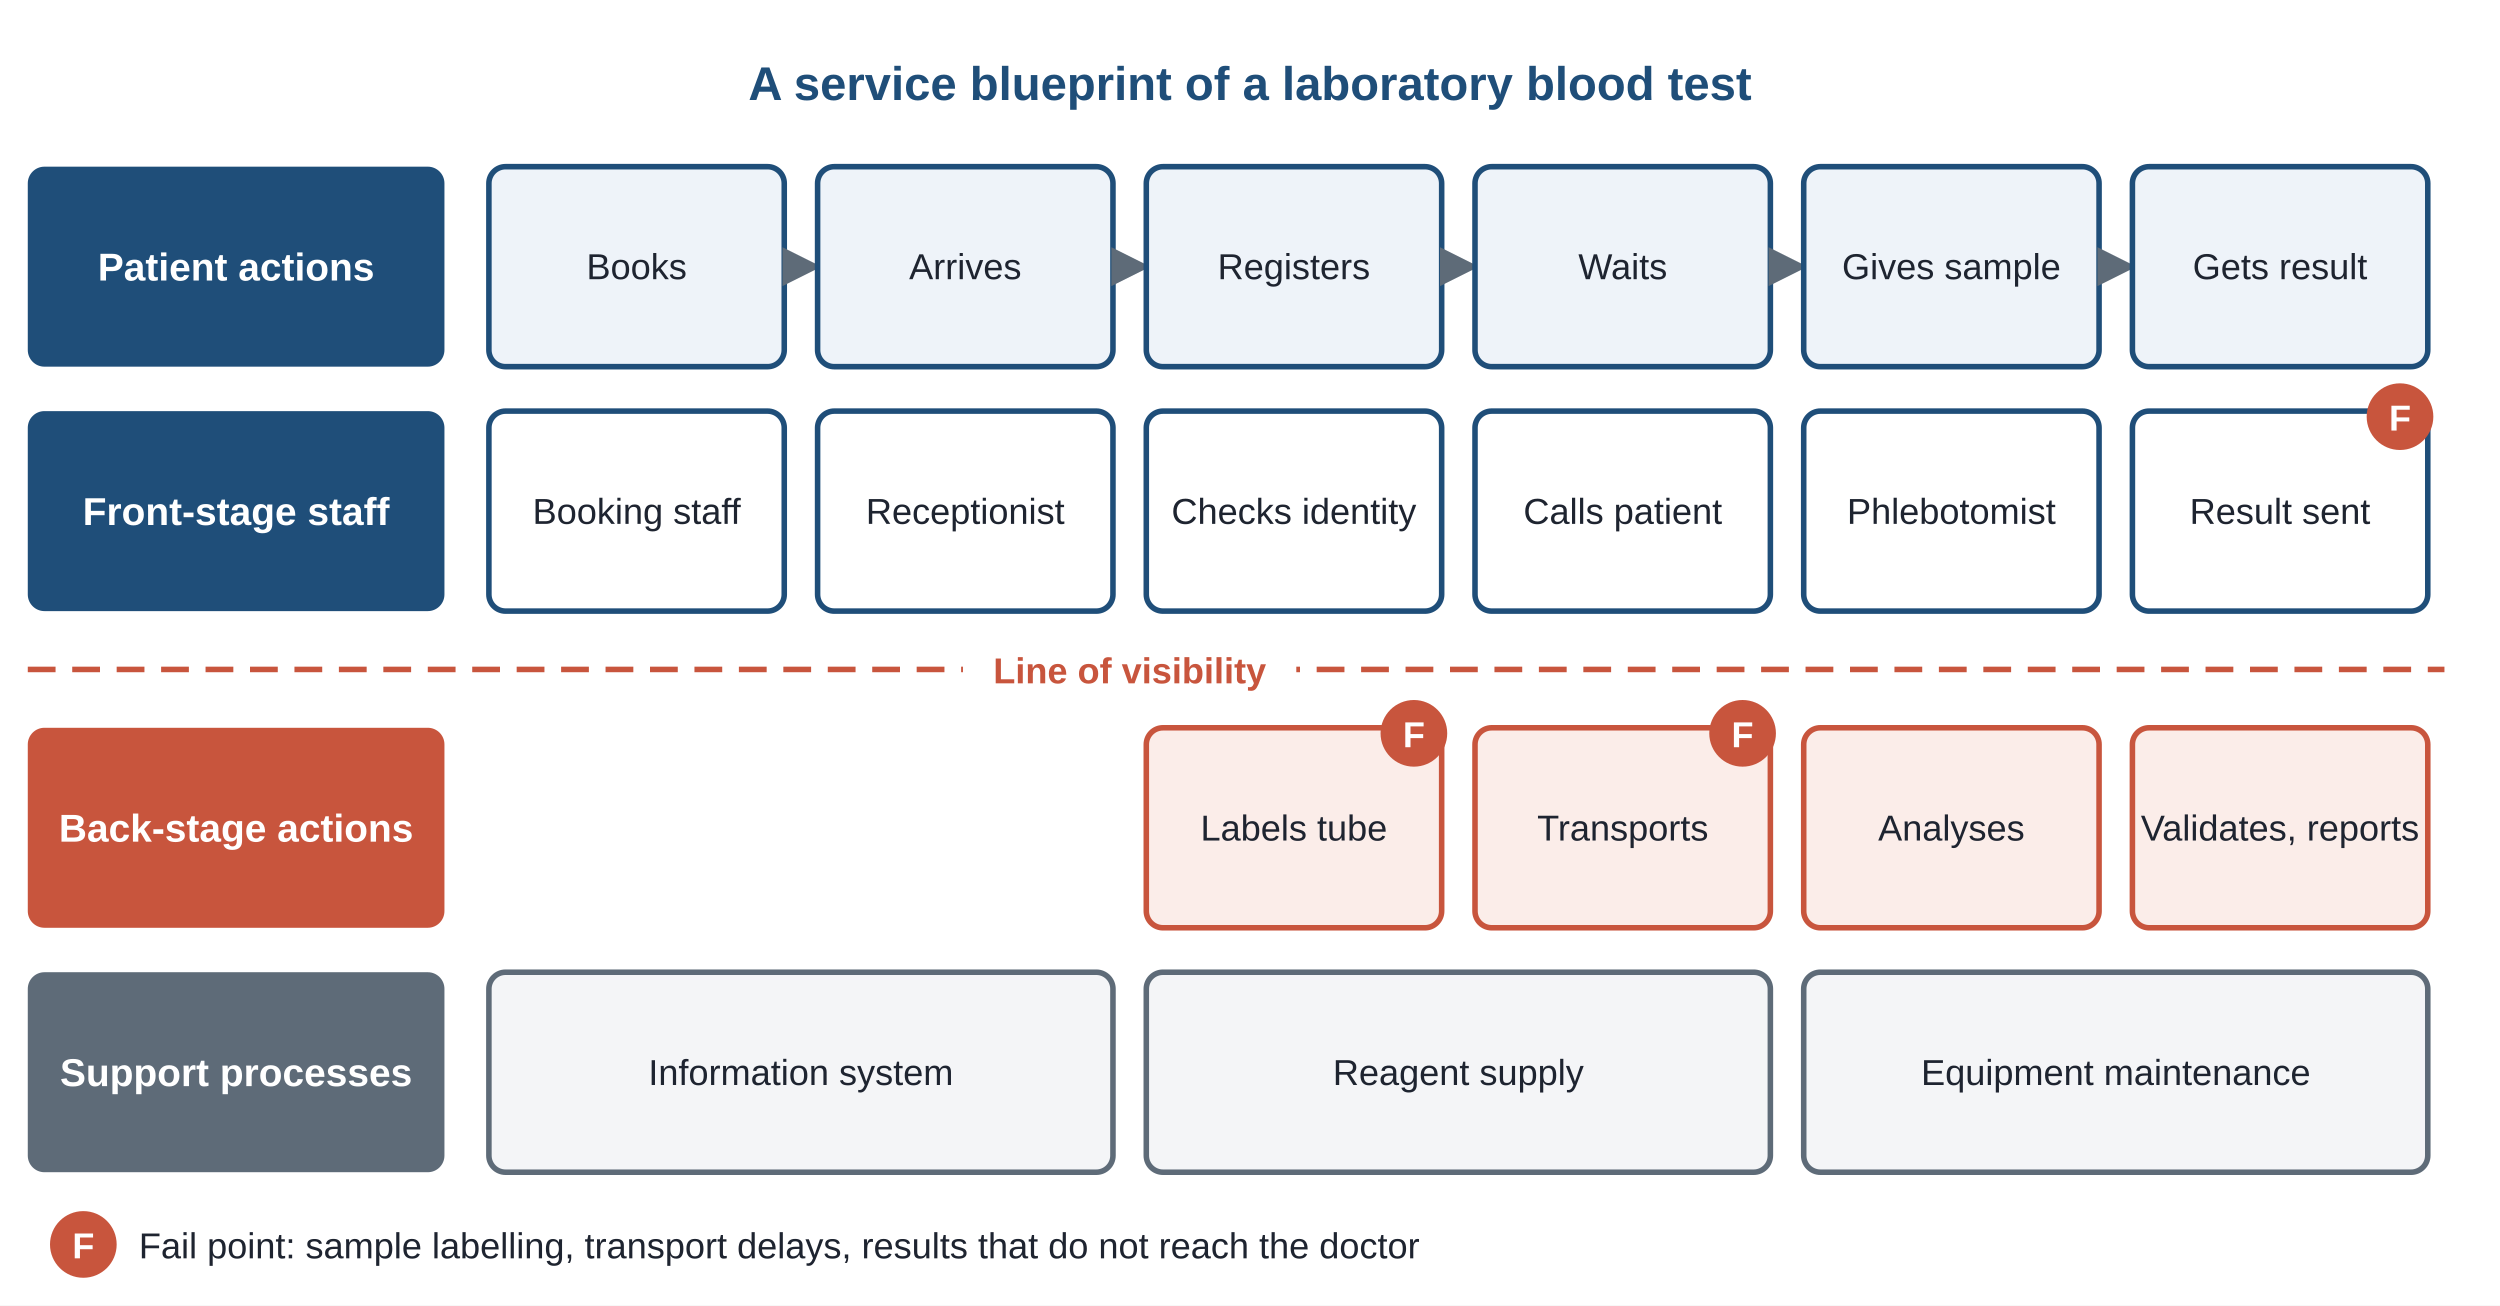
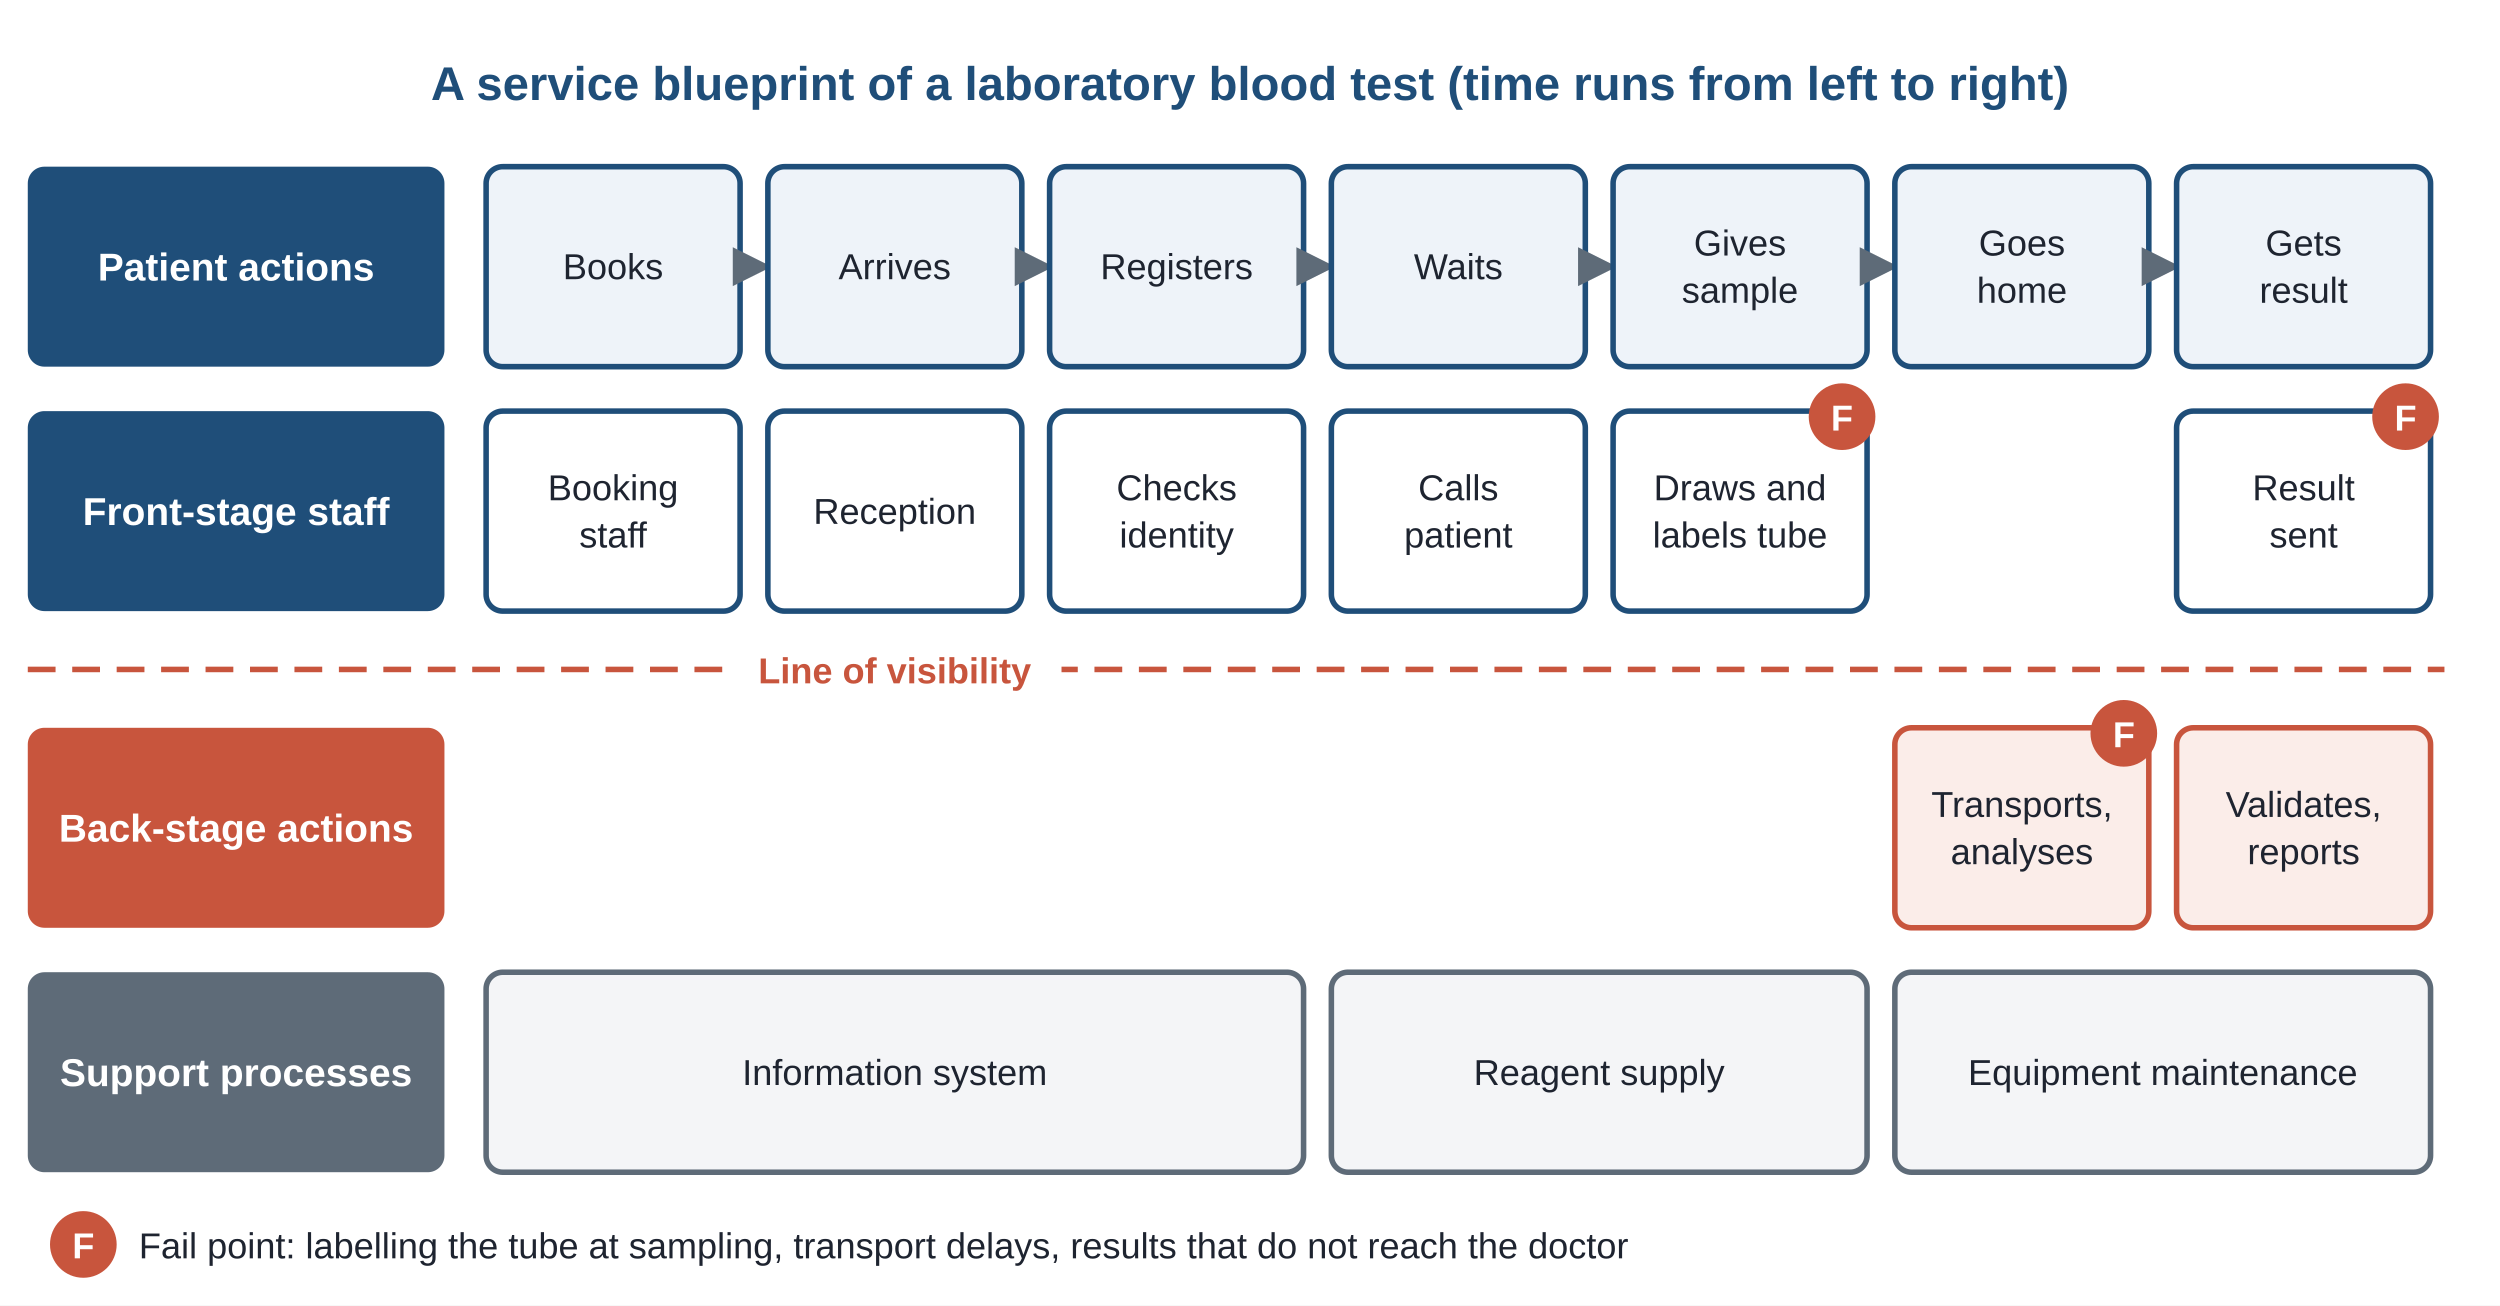
<svg xmlns="http://www.w3.org/2000/svg" viewBox="0 0 900 470" width="900" height="470">
  <rect width="900" height="470" fill="#FFFFFF" />
  <defs>
    <marker id="a" viewBox="0 0 10 10" refX="9" refY="5" markerWidth="7" markerHeight="7" orient="auto-start-reverse">
      <path d="M0,0 L10,5 L0,10 z" fill="#5E6B78" />
    </marker>
    <marker id="b" viewBox="0 0 10 10" refX="9" refY="5" markerWidth="7" markerHeight="7" orient="auto-start-reverse">
      <path d="M0,0 L10,5 L0,10 z" fill="#1F4E79" />
    </marker>
  </defs>
  <g font-family="Segoe UI, Arial, Helvetica, sans-serif" fill="#1E2430">
    <rect x="10" y="60" width="150" height="72" rx="6" fill="#1F4E79" />
    <text x="85.0" y="101.0" font-size="14" text-anchor="middle" fill="#FFFFFF" font-weight="bold" font-style="normal">Patient actions</text>
-     <rect x="176.0" y="60" width="106.333" height="72" rx="6" fill="#EEF3F9" stroke="#1F4E79" stroke-width="2" />
-     <text x="229.2" y="100.5" font-size="13" text-anchor="middle" fill="#1E2430" font-weight="normal" font-style="normal">Books</text>
-     <line x1="282.3" y1="96.0" x2="294.3" y2="96.0" stroke="#5E6B78" stroke-width="2" marker-end="url(#a)" />
-     <rect x="294.333" y="60" width="106.333" height="72" rx="6" fill="#EEF3F9" stroke="#1F4E79" stroke-width="2" />
-     <text x="347.5" y="100.5" font-size="13" text-anchor="middle" fill="#1E2430" font-weight="normal" font-style="normal">Arrives</text>
-     <line x1="400.7" y1="96.0" x2="412.7" y2="96.0" stroke="#5E6B78" stroke-width="2" marker-end="url(#a)" />
-     <rect x="412.667" y="60" width="106.333" height="72" rx="6" fill="#EEF3F9" stroke="#1F4E79" stroke-width="2" />
-     <text x="465.8" y="100.5" font-size="13" text-anchor="middle" fill="#1E2430" font-weight="normal" font-style="normal">Registers</text>
-     <line x1="519.0" y1="96.0" x2="531.0" y2="96.0" stroke="#5E6B78" stroke-width="2" marker-end="url(#a)" />
-     <rect x="531.0" y="60" width="106.333" height="72" rx="6" fill="#EEF3F9" stroke="#1F4E79" stroke-width="2" />
-     <text x="584.2" y="100.5" font-size="13" text-anchor="middle" fill="#1E2430" font-weight="normal" font-style="normal">Waits</text>
-     <line x1="637.3" y1="96.0" x2="649.3" y2="96.0" stroke="#5E6B78" stroke-width="2" marker-end="url(#a)" />
-     <rect x="649.333" y="60" width="106.333" height="72" rx="6" fill="#EEF3F9" stroke="#1F4E79" stroke-width="2" />
-     <text x="702.5" y="100.5" font-size="13" text-anchor="middle" fill="#1E2430" font-weight="normal" font-style="normal">Gives sample</text>
-     <line x1="755.7" y1="96.0" x2="767.7" y2="96.0" stroke="#5E6B78" stroke-width="2" marker-end="url(#a)" />
-     <rect x="767.667" y="60" width="106.333" height="72" rx="6" fill="#EEF3F9" stroke="#1F4E79" stroke-width="2" />
-     <text x="820.8" y="100.5" font-size="13" text-anchor="middle" fill="#1E2430" font-weight="normal" font-style="normal">Gets result</text>
+     <rect x="175.0" y="60" width="91.429" height="72" rx="6" fill="#EEF3F9" stroke="#1F4E79" stroke-width="2" />
+     <text x="220.7" y="100.5" font-size="13" text-anchor="middle" fill="#1E2430" font-weight="normal" font-style="normal">Books</text>
+     <line x1="266.4" y1="96.0" x2="276.4" y2="96.0" stroke="#5E6B78" stroke-width="2" marker-end="url(#a)" />
+     <rect x="276.429" y="60" width="91.429" height="72" rx="6" fill="#EEF3F9" stroke="#1F4E79" stroke-width="2" />
+     <text x="322.1" y="100.5" font-size="13" text-anchor="middle" fill="#1E2430" font-weight="normal" font-style="normal">Arrives</text>
+     <line x1="367.9" y1="96.0" x2="377.9" y2="96.0" stroke="#5E6B78" stroke-width="2" marker-end="url(#a)" />
+     <rect x="377.857" y="60" width="91.429" height="72" rx="6" fill="#EEF3F9" stroke="#1F4E79" stroke-width="2" />
+     <text x="423.6" y="100.5" font-size="13" text-anchor="middle" fill="#1E2430" font-weight="normal" font-style="normal">Registers</text>
+     <line x1="469.3" y1="96.0" x2="479.3" y2="96.0" stroke="#5E6B78" stroke-width="2" marker-end="url(#a)" />
+     <rect x="479.286" y="60" width="91.429" height="72" rx="6" fill="#EEF3F9" stroke="#1F4E79" stroke-width="2" />
+     <text x="525.0" y="100.5" font-size="13" text-anchor="middle" fill="#1E2430" font-weight="normal" font-style="normal">Waits</text>
+     <line x1="570.7" y1="96.0" x2="580.7" y2="96.0" stroke="#5E6B78" stroke-width="2" marker-end="url(#a)" />
+     <rect x="580.714" y="60" width="91.429" height="72" rx="6" fill="#EEF3F9" stroke="#1F4E79" stroke-width="2" />
+     <text x="626.4" y="92.0" font-size="13" text-anchor="middle" fill="#1E2430" font-weight="normal" font-style="normal">Gives</text>
+     <text x="626.4" y="109.0" font-size="13" text-anchor="middle" fill="#1E2430" font-weight="normal" font-style="normal">sample</text>
+     <line x1="672.1" y1="96.0" x2="682.1" y2="96.0" stroke="#5E6B78" stroke-width="2" marker-end="url(#a)" />
+     <rect x="682.143" y="60" width="91.429" height="72" rx="6" fill="#EEF3F9" stroke="#1F4E79" stroke-width="2" />
+     <text x="727.9" y="92.0" font-size="13" text-anchor="middle" fill="#1E2430" font-weight="normal" font-style="normal">Goes</text>
+     <text x="727.9" y="109.0" font-size="13" text-anchor="middle" fill="#1E2430" font-weight="normal" font-style="normal">home</text>
+     <line x1="773.6" y1="96.0" x2="783.6" y2="96.0" stroke="#5E6B78" stroke-width="2" marker-end="url(#a)" />
+     <rect x="783.571" y="60" width="91.429" height="72" rx="6" fill="#EEF3F9" stroke="#1F4E79" stroke-width="2" />
+     <text x="829.3" y="92.0" font-size="13" text-anchor="middle" fill="#1E2430" font-weight="normal" font-style="normal">Gets</text>
+     <text x="829.3" y="109.0" font-size="13" text-anchor="middle" fill="#1E2430" font-weight="normal" font-style="normal">result</text>
    <rect x="10" y="148" width="150" height="72" rx="6" fill="#1F4E79" />
    <text x="85.0" y="189.0" font-size="14" text-anchor="middle" fill="#FFFFFF" font-weight="bold" font-style="normal">Front-stage staff</text>
-     <rect x="176.0" y="148" width="106.333" height="72" rx="6" fill="#FFFFFF" stroke="#1F4E79" stroke-width="2" />
-     <text x="229.2" y="188.6" font-size="13" text-anchor="middle" fill="#1E2430" font-weight="normal" font-style="normal">Booking staff</text>
-     <rect x="294.333" y="148" width="106.333" height="72" rx="6" fill="#FFFFFF" stroke="#1F4E79" stroke-width="2" />
-     <text x="347.5" y="188.6" font-size="13" text-anchor="middle" fill="#1E2430" font-weight="normal" font-style="normal">Receptionist</text>
-     <rect x="412.667" y="148" width="106.333" height="72" rx="6" fill="#FFFFFF" stroke="#1F4E79" stroke-width="2" />
-     <text x="465.8" y="188.6" font-size="13" text-anchor="middle" fill="#1E2430" font-weight="normal" font-style="normal">Checks identity</text>
-     <rect x="531.0" y="148" width="106.333" height="72" rx="6" fill="#FFFFFF" stroke="#1F4E79" stroke-width="2" />
-     <text x="584.2" y="188.6" font-size="13" text-anchor="middle" fill="#1E2430" font-weight="normal" font-style="normal">Calls patient</text>
-     <rect x="649.333" y="148" width="106.333" height="72" rx="6" fill="#FFFFFF" stroke="#1F4E79" stroke-width="2" />
-     <text x="702.5" y="188.6" font-size="13" text-anchor="middle" fill="#1E2430" font-weight="normal" font-style="normal">Phlebotomist</text>
-     <rect x="767.667" y="148" width="106.333" height="72" rx="6" fill="#FFFFFF" stroke="#1F4E79" stroke-width="2" />
-     <text x="820.8" y="188.6" font-size="13" text-anchor="middle" fill="#1E2430" font-weight="normal" font-style="normal">Result sent</text>
+     <rect x="175.0" y="148" width="91.429" height="72" rx="6" fill="#FFFFFF" stroke="#1F4E79" stroke-width="2" />
+     <text x="220.7" y="180.1" font-size="13" text-anchor="middle" fill="#1E2430" font-weight="normal" font-style="normal">Booking</text>
+     <text x="220.7" y="197.1" font-size="13" text-anchor="middle" fill="#1E2430" font-weight="normal" font-style="normal">staff</text>
+     <rect x="276.429" y="148" width="91.429" height="72" rx="6" fill="#FFFFFF" stroke="#1F4E79" stroke-width="2" />
+     <text x="322.1" y="188.6" font-size="13" text-anchor="middle" fill="#1E2430" font-weight="normal" font-style="normal">Reception</text>
+     <rect x="377.857" y="148" width="91.429" height="72" rx="6" fill="#FFFFFF" stroke="#1F4E79" stroke-width="2" />
+     <text x="423.6" y="180.1" font-size="13" text-anchor="middle" fill="#1E2430" font-weight="normal" font-style="normal">Checks</text>
+     <text x="423.6" y="197.1" font-size="13" text-anchor="middle" fill="#1E2430" font-weight="normal" font-style="normal">identity</text>
+     <rect x="479.286" y="148" width="91.429" height="72" rx="6" fill="#FFFFFF" stroke="#1F4E79" stroke-width="2" />
+     <text x="525.0" y="180.1" font-size="13" text-anchor="middle" fill="#1E2430" font-weight="normal" font-style="normal">Calls</text>
+     <text x="525.0" y="197.1" font-size="13" text-anchor="middle" fill="#1E2430" font-weight="normal" font-style="normal">patient</text>
+     <rect x="580.714" y="148" width="91.429" height="72" rx="6" fill="#FFFFFF" stroke="#1F4E79" stroke-width="2" />
+     <text x="626.4" y="180.1" font-size="13" text-anchor="middle" fill="#1E2430" font-weight="normal" font-style="normal">Draws and</text>
+     <text x="626.4" y="197.1" font-size="13" text-anchor="middle" fill="#1E2430" font-weight="normal" font-style="normal">labels tube</text>
+     <rect x="783.571" y="148" width="91.429" height="72" rx="6" fill="#FFFFFF" stroke="#1F4E79" stroke-width="2" />
+     <text x="829.3" y="180.1" font-size="13" text-anchor="middle" fill="#1E2430" font-weight="normal" font-style="normal">Result</text>
+     <text x="829.3" y="197.1" font-size="13" text-anchor="middle" fill="#1E2430" font-weight="normal" font-style="normal">sent</text>
    <rect x="10" y="262" width="150" height="72" rx="6" fill="#C8553D" />
    <text x="85.0" y="303.0" font-size="14" text-anchor="middle" fill="#FFFFFF" font-weight="bold" font-style="normal">Back-stage actions</text>
-     <rect x="412.667" y="262" width="106.333" height="72" rx="6" fill="#FBEDE9" stroke="#C8553D" stroke-width="2" />
-     <text x="465.8" y="302.6" font-size="13" text-anchor="middle" fill="#1E2430" font-weight="normal" font-style="normal">Labels tube</text>
-     <rect x="531.0" y="262" width="106.333" height="72" rx="6" fill="#FBEDE9" stroke="#C8553D" stroke-width="2" />
-     <text x="584.2" y="302.6" font-size="13" text-anchor="middle" fill="#1E2430" font-weight="normal" font-style="normal">Transports</text>
-     <rect x="649.333" y="262" width="106.333" height="72" rx="6" fill="#FBEDE9" stroke="#C8553D" stroke-width="2" />
-     <text x="702.5" y="302.6" font-size="13" text-anchor="middle" fill="#1E2430" font-weight="normal" font-style="normal">Analyses</text>
-     <rect x="767.667" y="262" width="106.333" height="72" rx="6" fill="#FBEDE9" stroke="#C8553D" stroke-width="2" />
-     <text x="820.8" y="302.6" font-size="13" text-anchor="middle" fill="#1E2430" font-weight="normal" font-style="normal">Validates, reports</text>
+     <rect x="682.143" y="262" width="91.429" height="72" rx="6" fill="#FBEDE9" stroke="#C8553D" stroke-width="2" />
+     <text x="727.9" y="294.1" font-size="13" text-anchor="middle" fill="#1E2430" font-weight="normal" font-style="normal">Transports,</text>
+     <text x="727.9" y="311.1" font-size="13" text-anchor="middle" fill="#1E2430" font-weight="normal" font-style="normal">analyses</text>
+     <rect x="783.571" y="262" width="91.429" height="72" rx="6" fill="#FBEDE9" stroke="#C8553D" stroke-width="2" />
+     <text x="829.3" y="294.1" font-size="13" text-anchor="middle" fill="#1E2430" font-weight="normal" font-style="normal">Validates,</text>
+     <text x="829.3" y="311.1" font-size="13" text-anchor="middle" fill="#1E2430" font-weight="normal" font-style="normal">reports</text>
    <rect x="10" y="350" width="150" height="72" rx="6" fill="#5E6B78" />
    <text x="85.0" y="391.0" font-size="14" text-anchor="middle" fill="#FFFFFF" font-weight="bold" font-style="normal">Support processes</text>
-     <rect x="176.0" y="350" width="224.667" height="72" rx="6" fill="#F4F5F7" stroke="#5E6B78" stroke-width="2" />
-     <text x="288.3" y="390.6" font-size="13" text-anchor="middle" fill="#1E2430" font-weight="normal" font-style="normal">Information system</text>
-     <rect x="412.667" y="350" width="224.667" height="72" rx="6" fill="#F4F5F7" stroke="#5E6B78" stroke-width="2" />
-     <text x="525.0" y="390.6" font-size="13" text-anchor="middle" fill="#1E2430" font-weight="normal" font-style="normal">Reagent supply</text>
-     <rect x="649.333" y="350" width="224.667" height="72" rx="6" fill="#F4F5F7" stroke="#5E6B78" stroke-width="2" />
-     <text x="761.7" y="390.6" font-size="13" text-anchor="middle" fill="#1E2430" font-weight="normal" font-style="normal">Equipment maintenance</text>
+     <rect x="175.0" y="350" width="294.286" height="72" rx="6" fill="#F4F5F7" stroke="#5E6B78" stroke-width="2" />
+     <text x="322.1" y="390.6" font-size="13" text-anchor="middle" fill="#1E2430" font-weight="normal" font-style="normal">Information system</text>
+     <rect x="479.286" y="350" width="192.857" height="72" rx="6" fill="#F4F5F7" stroke="#5E6B78" stroke-width="2" />
+     <text x="575.7" y="390.6" font-size="13" text-anchor="middle" fill="#1E2430" font-weight="normal" font-style="normal">Reagent supply</text>
+     <rect x="682.143" y="350" width="192.857" height="72" rx="6" fill="#F4F5F7" stroke="#5E6B78" stroke-width="2" />
+     <text x="778.6" y="390.6" font-size="13" text-anchor="middle" fill="#1E2430" font-weight="normal" font-style="normal">Equipment maintenance</text>
    <line x1="10" y1="241" x2="880" y2="241" stroke="#C8553D" stroke-width="2" stroke-dasharray="10 6" />
-     <rect x="346.667" y="230" width="120" height="22" fill="#FFFFFF" />
-     <text x="406.7" y="246.0" font-size="13" text-anchor="middle" fill="#C8553D" font-weight="bold" font-style="normal">Line of visibility</text>
-     <circle cx="509.0" cy="264" r="12" fill="#C8553D" />
-     <text x="509.0" y="269.0" font-size="13" text-anchor="middle" fill="#FFFFFF" font-weight="bold" font-style="normal">F</text>
-     <circle cx="627.333" cy="264" r="12" fill="#C8553D" />
-     <text x="627.3" y="269.0" font-size="13" text-anchor="middle" fill="#FFFFFF" font-weight="bold" font-style="normal">F</text>
-     <circle cx="864.0" cy="150" r="12" fill="#C8553D" />
-     <text x="864.0" y="155.0" font-size="13" text-anchor="middle" fill="#FFFFFF" font-weight="bold" font-style="normal">F</text>
+     <rect x="262.143" y="230" width="120" height="22" fill="#FFFFFF" />
+     <text x="322.1" y="246.0" font-size="13" text-anchor="middle" fill="#C8553D" font-weight="bold" font-style="normal">Line of visibility</text>
+     <circle cx="663.143" cy="150" r="12" fill="#C8553D" />
+     <text x="663.1" y="155.0" font-size="13" text-anchor="middle" fill="#FFFFFF" font-weight="bold" font-style="normal">F</text>
+     <circle cx="764.571" cy="264" r="12" fill="#C8553D" />
+     <text x="764.6" y="269.0" font-size="13" text-anchor="middle" fill="#FFFFFF" font-weight="bold" font-style="normal">F</text>
+     <circle cx="866.0" cy="150" r="12" fill="#C8553D" />
+     <text x="866.0" y="155.0" font-size="13" text-anchor="middle" fill="#FFFFFF" font-weight="bold" font-style="normal">F</text>
    <circle cx="30" cy="448" r="12" fill="#C8553D" />
    <text x="30.0" y="453.0" font-size="13" text-anchor="middle" fill="#FFFFFF" font-weight="bold" font-style="normal">F</text>
-     <text x="50.0" y="453.0" font-size="13" text-anchor="start" fill="#1E2430" font-weight="normal" font-style="normal">Fail point: sample labelling, transport delays, results that do not reach the doctor</text>
-     <text x="450.0" y="36.0" font-size="17" text-anchor="middle" fill="#1F4E79" font-weight="bold" font-style="normal">A service blueprint of a laboratory blood test</text>
+     <text x="50.0" y="453.0" font-size="13" text-anchor="start" fill="#1E2430" font-weight="normal" font-style="normal">Fail point: labelling the tube at sampling, transport delays, results that do not reach the doctor</text>
+     <text x="450.0" y="36.0" font-size="17" text-anchor="middle" fill="#1F4E79" font-weight="bold" font-style="normal">A service blueprint of a laboratory blood test (time runs from left to right)</text>
  </g>
</svg>
